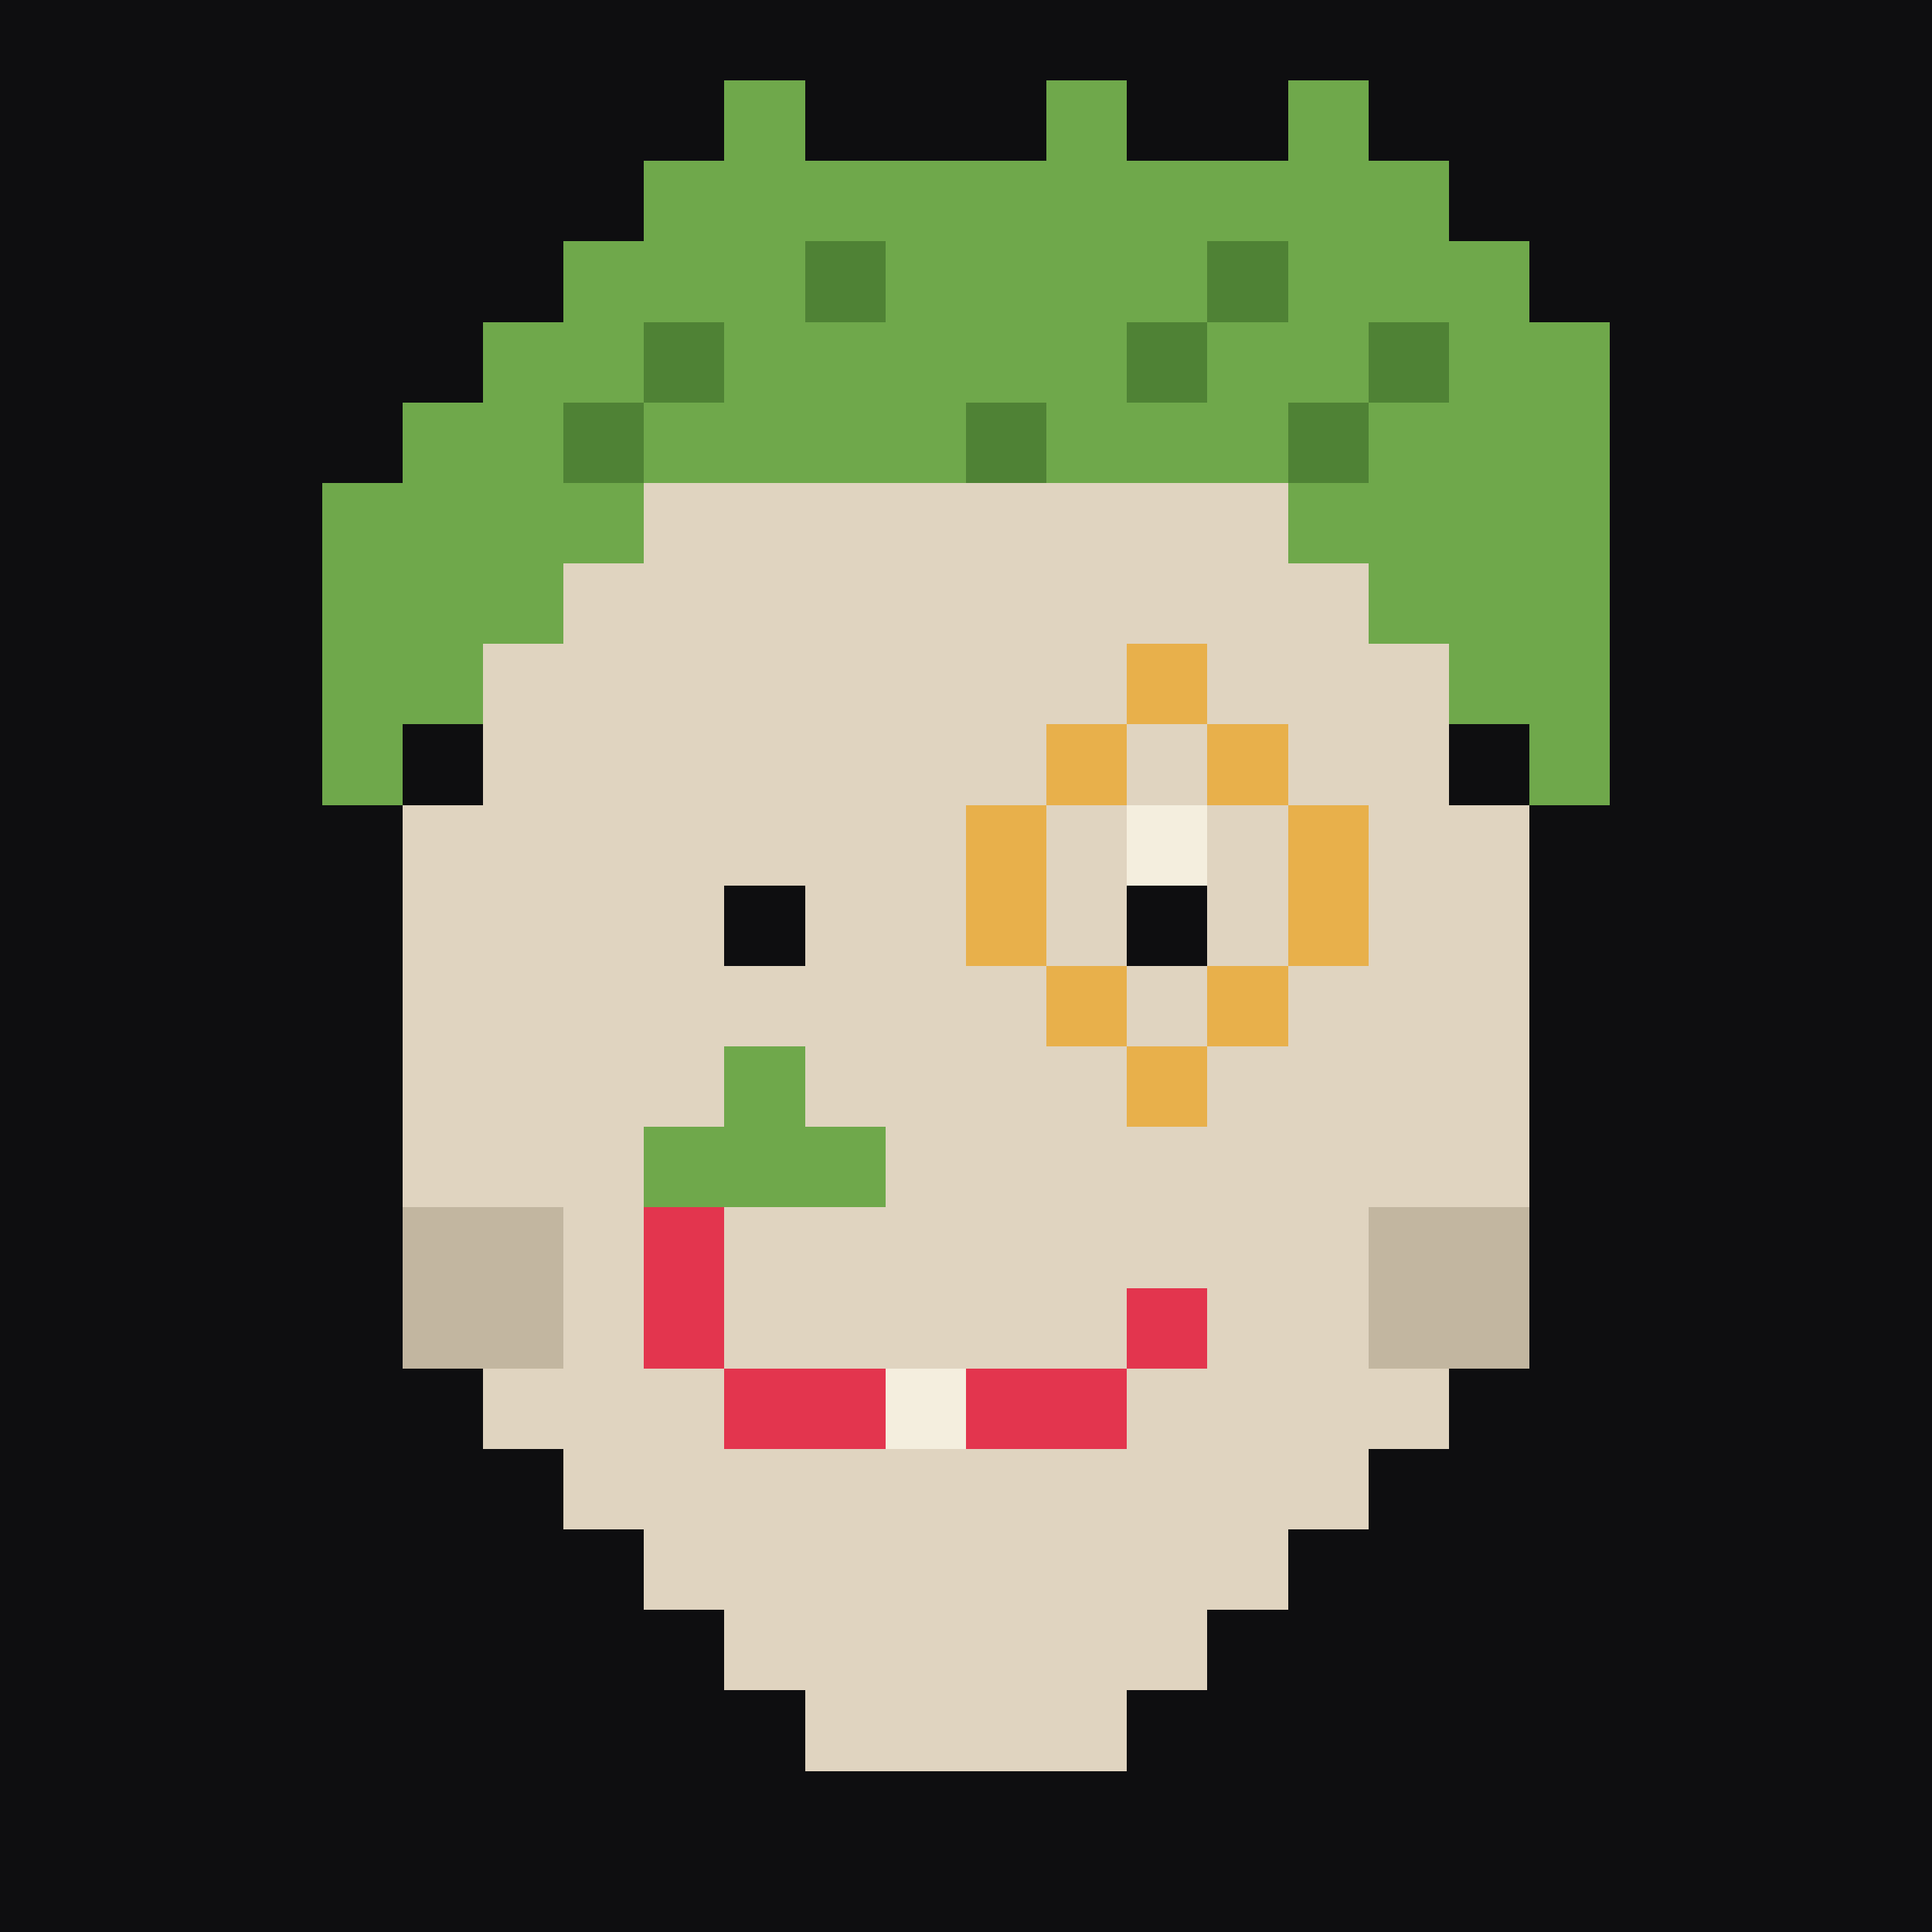
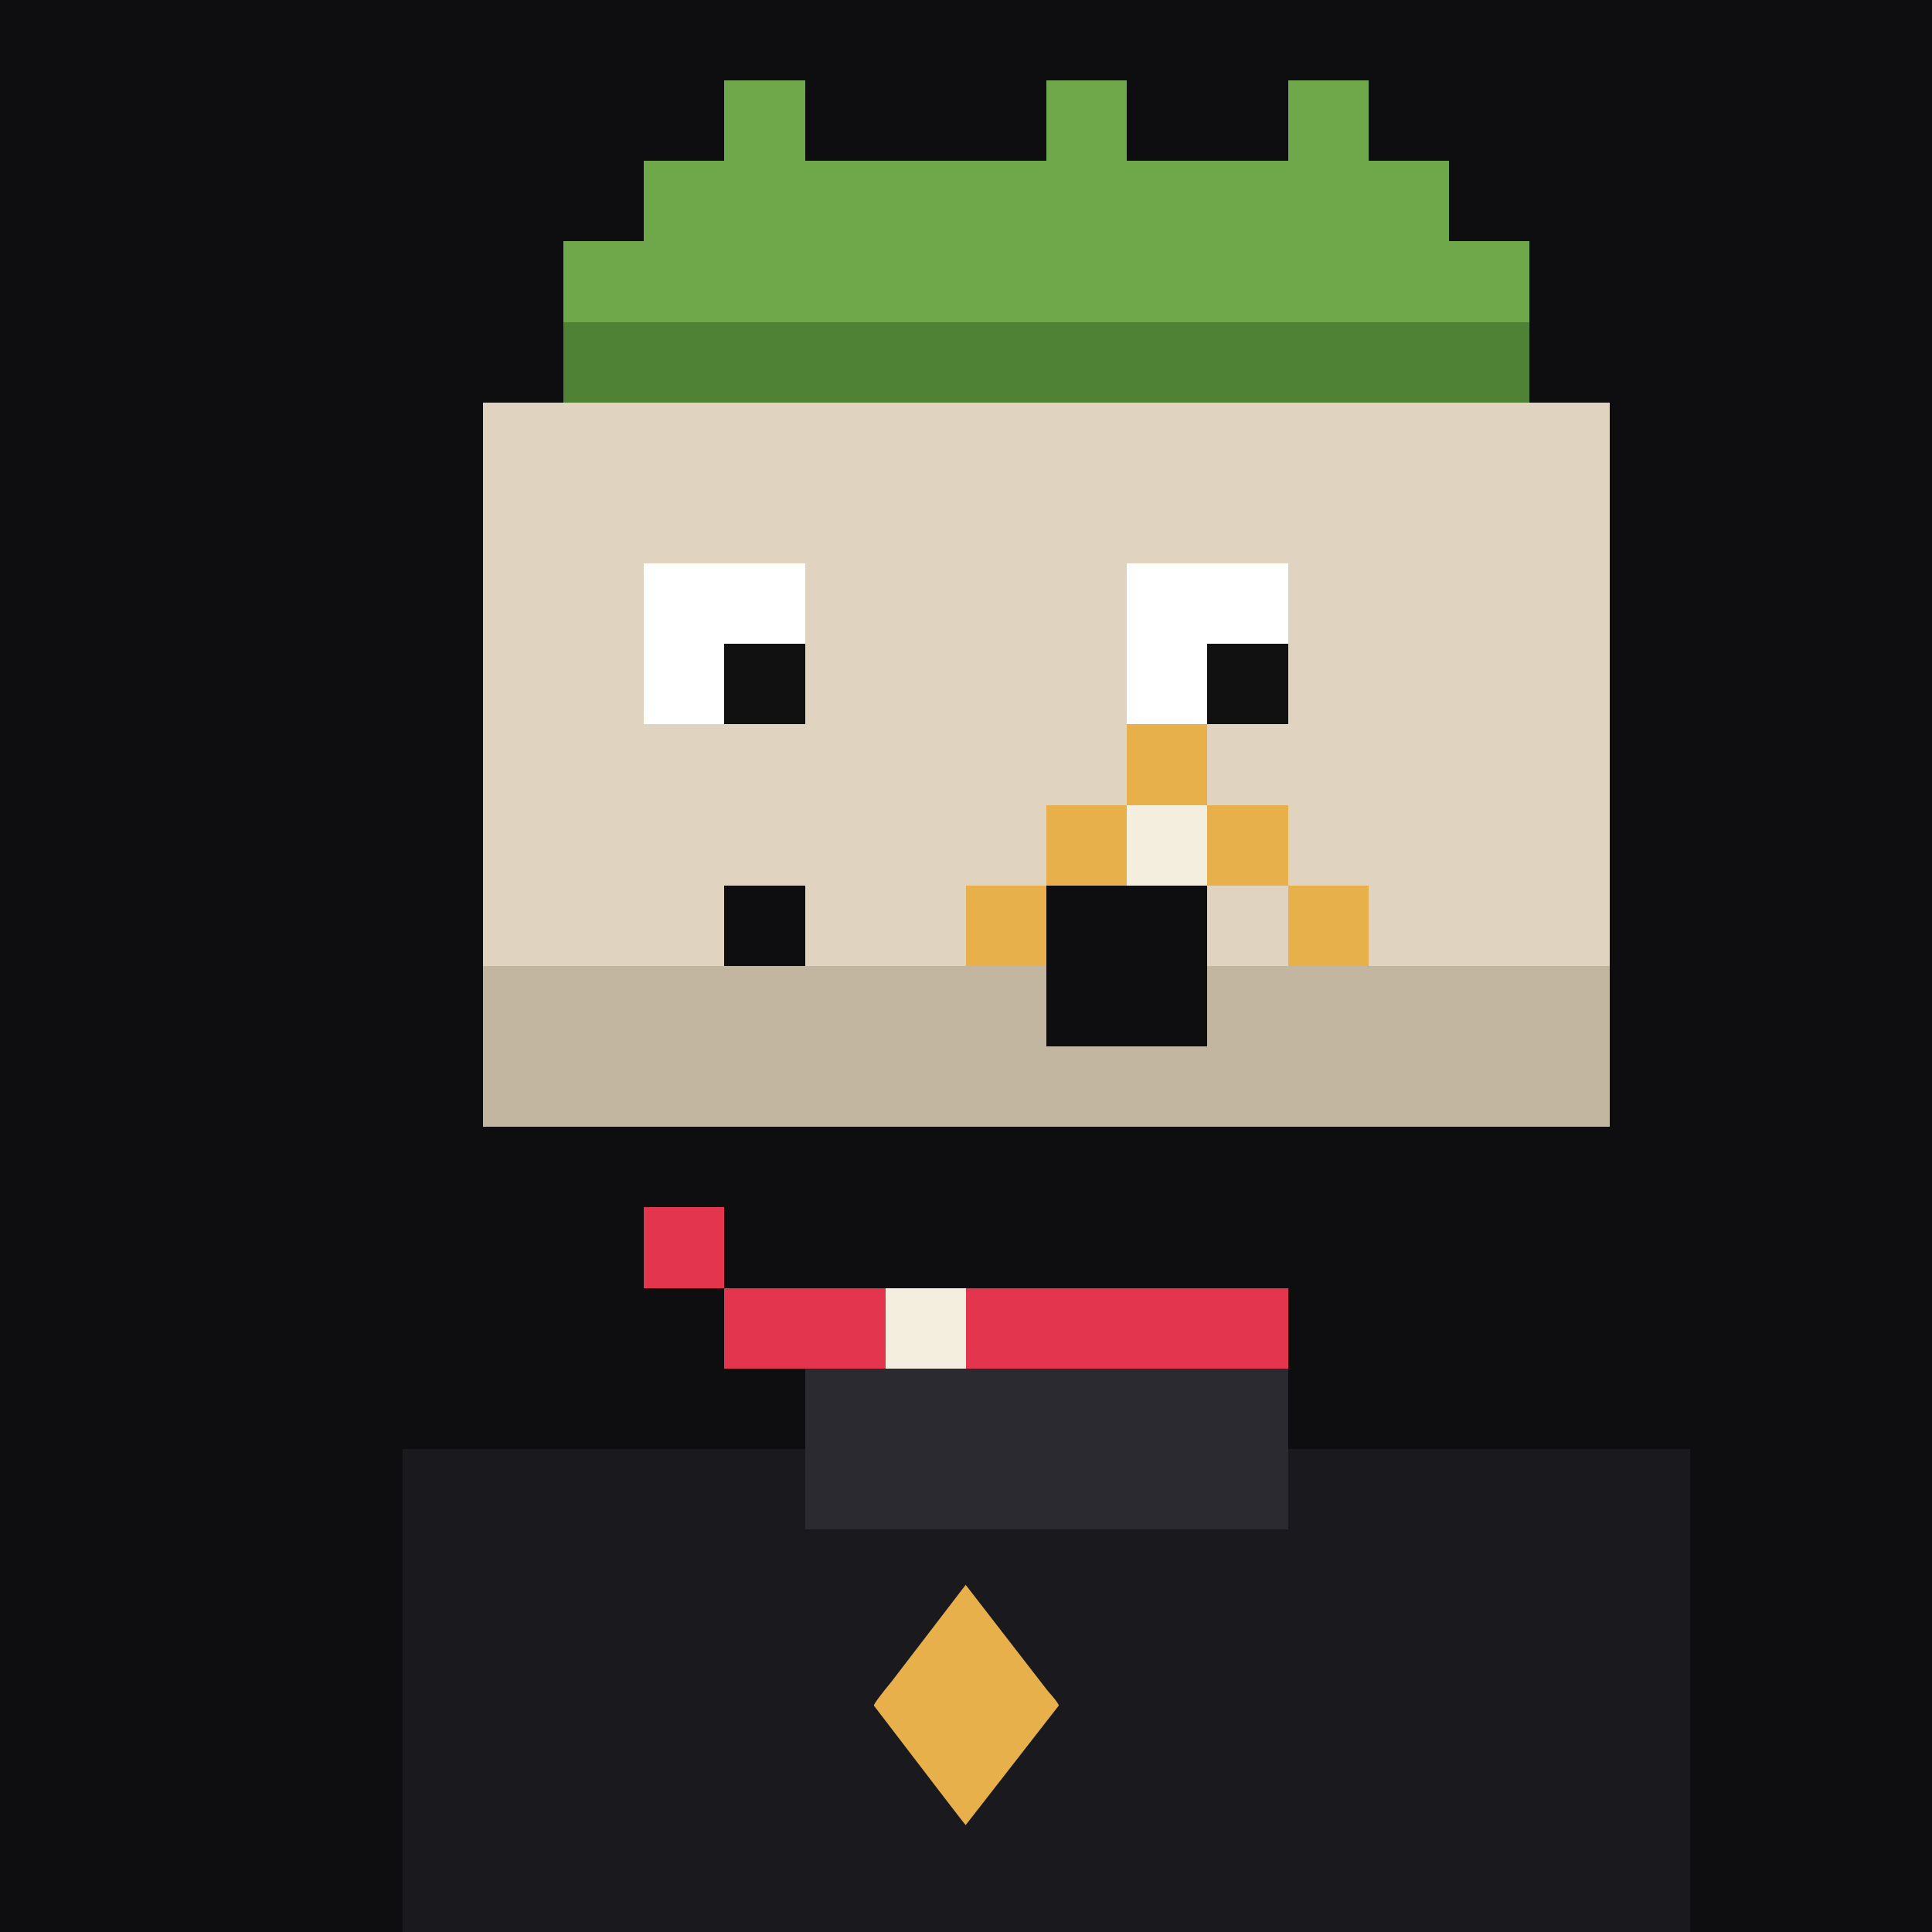
- <svg xmlns="http://www.w3.org/2000/svg" viewBox="0 0 24 24" shape-rendering="crispEdges">
+ <svg xmlns="http://www.w3.org/2000/svg" viewBox="0 0 24 24" width="96" height="96" shape-rendering="crispEdges">
  <rect width="24" height="24" fill="#0E0E10" />
  <rect x="9" y="1" width="1" height="1" fill="#6FA84B" />
  <rect x="13" y="1" width="1" height="1" fill="#6FA84B" />
  <rect x="16" y="1" width="1" height="1" fill="#6FA84B" />
  <rect x="8" y="2" width="10" height="1" fill="#6FA84B" />
  <rect x="7" y="3" width="12" height="1" fill="#6FA84B" />
-   <rect x="6" y="4" width="14" height="1" fill="#6FA84B" />
-   <rect x="5" y="5" width="15" height="1" fill="#6FA84B" />
-   <rect x="4" y="6" width="1" height="1" fill="#6FA84B" />
-   <rect x="5" y="6" width="3" height="1" fill="#6FA84B" />
-   <rect x="16" y="6" width="3" height="1" fill="#6FA84B" />
-   <rect x="19" y="6" width="1" height="1" fill="#6FA84B" />
-   <rect x="4" y="7" width="3" height="1" fill="#6FA84B" />
-   <rect x="17" y="7" width="3" height="1" fill="#6FA84B" />
-   <rect x="4" y="8" width="2" height="1" fill="#6FA84B" />
-   <rect x="18" y="8" width="2" height="1" fill="#6FA84B" />
-   <rect x="4" y="9" width="1" height="1" fill="#6FA84B" />
-   <rect x="19" y="9" width="1" height="1" fill="#6FA84B" />
-   <rect x="10" y="3" width="1" height="1" fill="#4F8235" />
-   <rect x="15" y="3" width="1" height="1" fill="#4F8235" />
-   <rect x="8" y="4" width="1" height="1" fill="#4F8235" />
-   <rect x="14" y="4" width="1" height="1" fill="#4F8235" />
-   <rect x="17" y="4" width="1" height="1" fill="#4F8235" />
-   <rect x="7" y="5" width="1" height="1" fill="#4F8235" />
-   <rect x="12" y="5" width="1" height="1" fill="#4F8235" />
-   <rect x="16" y="5" width="1" height="1" fill="#4F8235" />
-   <rect x="8" y="6" width="8" height="1" fill="#E0D4C0" />
-   <rect x="7" y="7" width="10" height="1" fill="#E0D4C0" />
-   <rect x="6" y="8" width="12" height="1" fill="#E0D4C0" />
-   <rect x="6" y="9" width="12" height="1" fill="#E0D4C0" />
-   <rect x="5" y="10" width="14" height="1" fill="#E0D4C0" />
-   <rect x="5" y="11" width="14" height="1" fill="#E0D4C0" />
-   <rect x="5" y="12" width="14" height="1" fill="#E0D4C0" />
-   <rect x="5" y="13" width="14" height="1" fill="#E0D4C0" />
-   <rect x="5" y="14" width="14" height="1" fill="#E0D4C0" />
-   <rect x="5" y="15" width="14" height="1" fill="#E0D4C0" />
-   <rect x="5" y="16" width="14" height="1" fill="#E0D4C0" />
-   <rect x="6" y="17" width="12" height="1" fill="#E0D4C0" />
-   <rect x="7" y="18" width="10" height="1" fill="#E0D4C0" />
-   <rect x="8" y="19" width="8" height="1" fill="#E0D4C0" />
-   <rect x="9" y="20" width="6" height="1" fill="#E0D4C0" />
-   <rect x="10" y="21" width="4" height="1" fill="#E0D4C0" />
-   <rect x="5" y="15" width="2" height="1" fill="#C2B6A0" />
-   <rect x="5" y="16" width="2" height="1" fill="#C2B6A0" />
-   <rect x="17" y="15" width="2" height="1" fill="#C2B6A0" />
-   <rect x="17" y="16" width="2" height="1" fill="#C2B6A0" />
-   <rect x="14" y="8" width="1" height="1" fill="#E8B04B" />
-   <rect x="13" y="9" width="1" height="1" fill="#E8B04B" />
-   <rect x="15" y="9" width="1" height="1" fill="#E8B04B" />
-   <rect x="12" y="10" width="1" height="1" fill="#E8B04B" />
-   <rect x="16" y="10" width="1" height="1" fill="#E8B04B" />
+   <rect x="7" y="4" width="12" height="1" fill="#4F8235" />
+   <rect x="6" y="5" width="14" height="7" fill="#E0D4C0" />
+   <rect x="6" y="12" width="14" height="2" fill="#C2B6A0" />
+   <rect x="8" y="7" width="2" height="2" fill="white" />
+   <rect x="9" y="8" width="1" height="1" fill="#111111" />
+   <rect x="14" y="7" width="2" height="2" fill="white" />
+   <rect x="15" y="8" width="1" height="1" fill="#111111" />
+   <rect x="9" y="11" width="1" height="1" fill="#0E0E10" />
+   <rect x="14" y="9" width="1" height="1" fill="#E8B04B" />
+   <rect x="13" y="10" width="1" height="1" fill="#E8B04B" />
+   <rect x="15" y="10" width="1" height="1" fill="#E8B04B" />
  <rect x="12" y="11" width="1" height="1" fill="#E8B04B" />
  <rect x="16" y="11" width="1" height="1" fill="#E8B04B" />
-   <rect x="13" y="12" width="1" height="1" fill="#E8B04B" />
-   <rect x="15" y="12" width="1" height="1" fill="#E8B04B" />
-   <rect x="14" y="13" width="1" height="1" fill="#E8B04B" />
+   <rect x="13" y="11" width="2" height="2" fill="#0E0E10" />
  <rect x="14" y="10" width="1" height="1" fill="#F4EEDE" />
-   <rect x="14" y="11" width="1" height="1" fill="#0E0E10" />
-   <rect x="9" y="11" width="1" height="1" fill="#0E0E10" />
-   <rect x="9" y="13" width="1" height="1" fill="#6FA84B" />
-   <rect x="8" y="14" width="3" height="1" fill="#6FA84B" />
  <rect x="8" y="15" width="1" height="1" fill="#E3354E" />
-   <rect x="8" y="16" width="1" height="1" fill="#E3354E" />
-   <rect x="14" y="16" width="1" height="1" fill="#E3354E" />
-   <rect x="9" y="17" width="2" height="1" fill="#E3354E" />
-   <rect x="12" y="17" width="2" height="1" fill="#E3354E" />
-   <rect x="11" y="17" width="1" height="1" fill="#F4EEDE" />
+   <rect x="9" y="16" width="2" height="1" fill="#E3354E" />
+   <rect x="11" y="16" width="1" height="1" fill="#F4EEDE" />
+   <rect x="12" y="16" width="3" height="1" fill="#E3354E" />
+   <rect x="15" y="16" width="1" height="1" fill="#E3354E" />
+   <rect x="5" y="18" width="16" height="6" fill="#1A1A1E" />
+   <rect x="10" y="17" width="6" height="2" fill="#2A2A30" />
+   <text x="12" y="23" font-family="monospace" font-size="5" fill="#E8B04B" text-anchor="middle">♦</text>
</svg>
